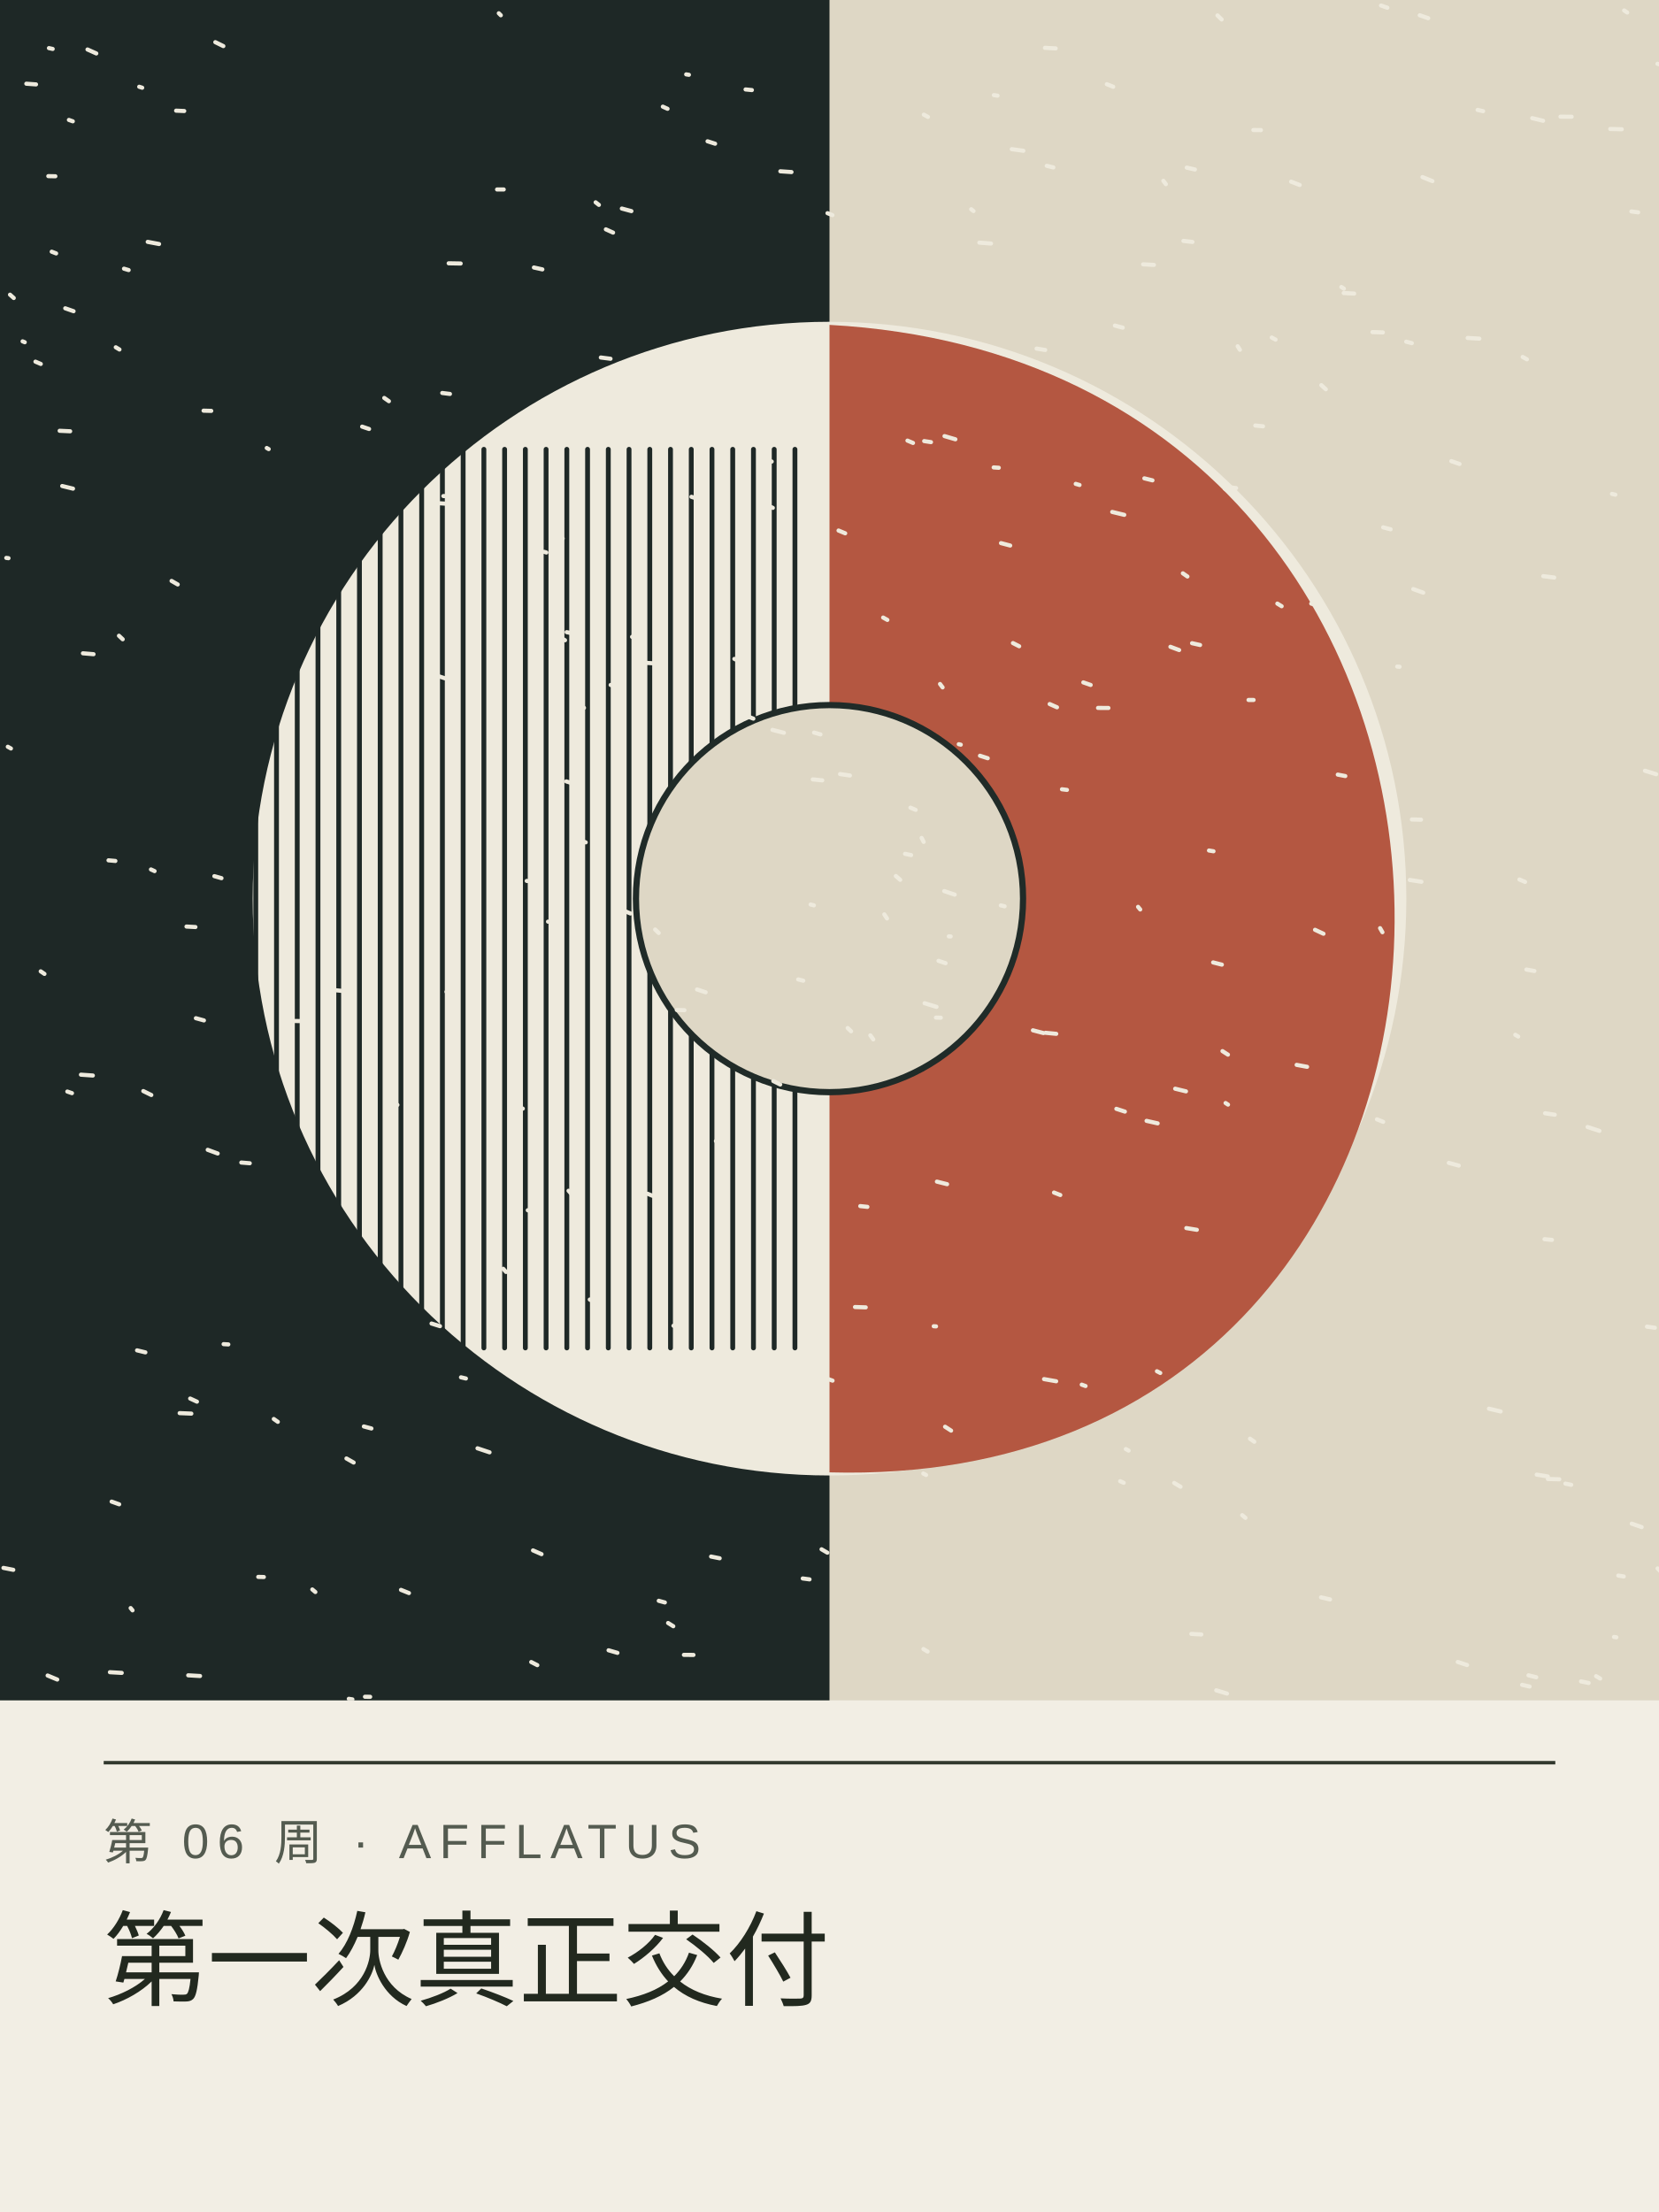
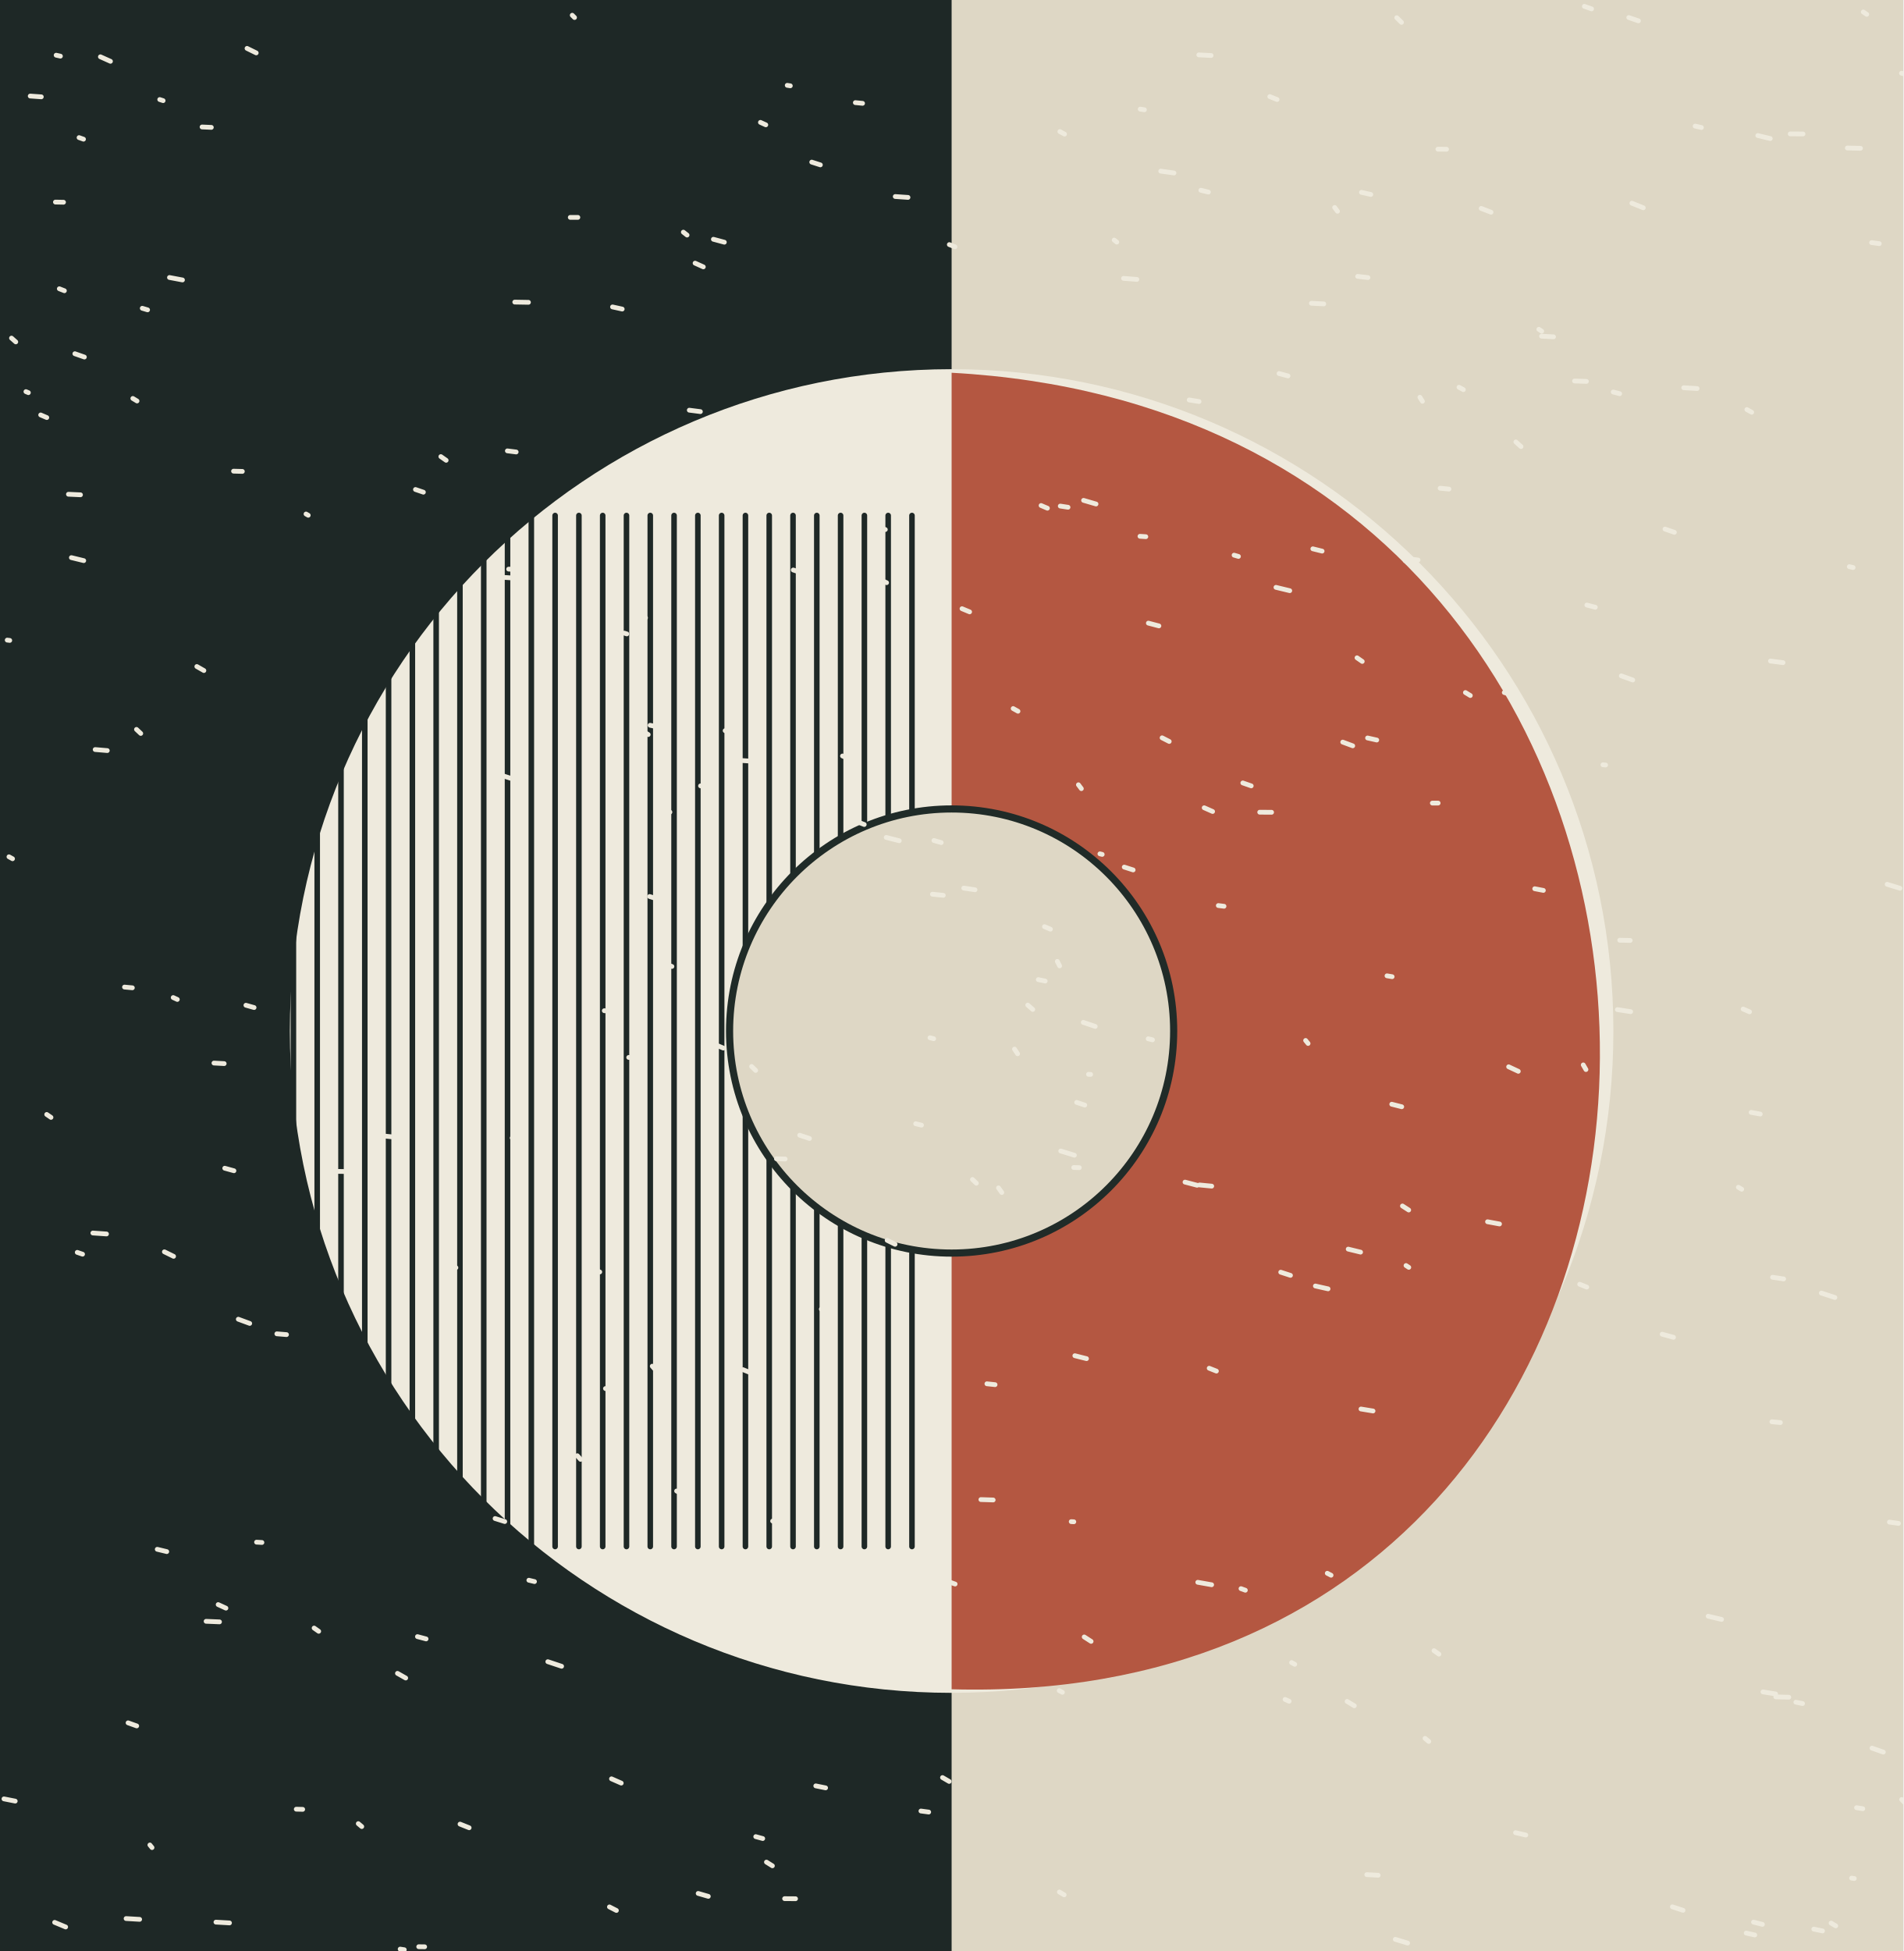
- <svg xmlns="http://www.w3.org/2000/svg" fill="none" width="480" height="640" viewBox="0 0 240 320">
+ <svg xmlns="http://www.w3.org/2000/svg" fill="none" width="480" height="492" viewBox="0 0 240 246">
  <defs>
    <clipPath id="art-06">
      <rect width="240" height="246" />
    </clipPath>
  </defs>
  <g clip-path="url(#art-06)">
    <g clip-path="url(#clip0_4_283)">
      <path d="M240 0H0V320H240V0Z" fill="#DED7C5" />
      <path d="M120 0H0V262H120V0Z" fill="#1E2826" />
      <path d="M120 213C165.84 213 203 175.84 203 130C203 84.16 165.84 47 120 47C74.16 47 37 84.16 37 130C37 175.84 74.16 213 120 213Z" fill="#EEEADD" stroke="#EEEADD" stroke-width="0.9" />
      <path d="M120 47C230 53 228 216 120 213V47Z" fill="#B45741" />
      <path d="M37 65V195" stroke="#1E2826" stroke-width="0.7" stroke-linecap="round" stroke-linejoin="round" />
      <path d="M40 65V195" stroke="#1E2826" stroke-width="0.7" stroke-linecap="round" stroke-linejoin="round" />
      <path d="M43 65V195" stroke="#1E2826" stroke-width="0.7" stroke-linecap="round" stroke-linejoin="round" />
      <path d="M46 65V195" stroke="#1E2826" stroke-width="0.7" stroke-linecap="round" stroke-linejoin="round" />
      <path d="M49 65V195" stroke="#1E2826" stroke-width="0.7" stroke-linecap="round" stroke-linejoin="round" />
      <path d="M52 65V195" stroke="#1E2826" stroke-width="0.7" stroke-linecap="round" stroke-linejoin="round" />
      <path d="M55 65V195" stroke="#1E2826" stroke-width="0.7" stroke-linecap="round" stroke-linejoin="round" />
      <path d="M58 65V195" stroke="#1E2826" stroke-width="0.7" stroke-linecap="round" stroke-linejoin="round" />
      <path d="M61 65V195" stroke="#1E2826" stroke-width="0.7" stroke-linecap="round" stroke-linejoin="round" />
      <path d="M64 65V195" stroke="#1E2826" stroke-width="0.7" stroke-linecap="round" stroke-linejoin="round" />
      <path d="M67 65V195" stroke="#1E2826" stroke-width="0.7" stroke-linecap="round" stroke-linejoin="round" />
      <path d="M70 65V195" stroke="#1E2826" stroke-width="0.7" stroke-linecap="round" stroke-linejoin="round" />
      <path d="M73 65V195" stroke="#1E2826" stroke-width="0.7" stroke-linecap="round" stroke-linejoin="round" />
      <path d="M76 65V195" stroke="#1E2826" stroke-width="0.7" stroke-linecap="round" stroke-linejoin="round" />
      <path d="M79 65V195" stroke="#1E2826" stroke-width="0.7" stroke-linecap="round" stroke-linejoin="round" />
      <path d="M82 65V195" stroke="#1E2826" stroke-width="0.7" stroke-linecap="round" stroke-linejoin="round" />
      <path d="M85 65V195" stroke="#1E2826" stroke-width="0.7" stroke-linecap="round" stroke-linejoin="round" />
      <path d="M88 65V195" stroke="#1E2826" stroke-width="0.7" stroke-linecap="round" stroke-linejoin="round" />
      <path d="M91 65V195" stroke="#1E2826" stroke-width="0.7" stroke-linecap="round" stroke-linejoin="round" />
      <path d="M94 65V195" stroke="#1E2826" stroke-width="0.7" stroke-linecap="round" stroke-linejoin="round" />
      <path d="M97 65V195" stroke="#1E2826" stroke-width="0.7" stroke-linecap="round" stroke-linejoin="round" />
      <path d="M100 65V195" stroke="#1E2826" stroke-width="0.7" stroke-linecap="round" stroke-linejoin="round" />
      <path d="M103 65V195" stroke="#1E2826" stroke-width="0.7" stroke-linecap="round" stroke-linejoin="round" />
      <path d="M106 65V195" stroke="#1E2826" stroke-width="0.7" stroke-linecap="round" stroke-linejoin="round" />
      <path d="M109 65V195" stroke="#1E2826" stroke-width="0.7" stroke-linecap="round" stroke-linejoin="round" />
      <path d="M112 65V195" stroke="#1E2826" stroke-width="0.7" stroke-linecap="round" stroke-linejoin="round" />
      <path d="M115 65V195" stroke="#1E2826" stroke-width="0.7" stroke-linecap="round" stroke-linejoin="round" />
      <path d="M120 158C135.464 158 148 145.464 148 130C148 114.536 135.464 102 120 102C104.536 102 92 114.536 92 130C92 145.464 104.536 158 120 158Z" fill="#DED7C5" stroke="#202B28" stroke-width="0.9" />
      <path d="M187.58 154.05L189.09 154.33M162.87 209.63L163.27 209.85M21.41 250.41L22.62 250.96M113.23 50.72L114.45 51.04M7.08 6.96L7.62 7.08M97.43 191.79L98.84 192.18M16.75 50.24L17.28 50.56M66.69 199.25L67.4 199.42M182.07 259.62L183 260.18M121.31 76.75L122.27 77.15M77.11 224.29L78.34 224.83M1.13 108.03L1.58 108.28M76.35 175.08L77.33 175.38M31.01 126.75L32.04 127.04M87.65 33.18L88.69 33.65M161.29 47.1L162.42 47.4M220.2 243.74L221.28 243.98M223.26 83.35L224.84 83.55M27.51 202.32L28.49 202.77M199.65 134.27L199.99 134.86M165.37 38.24L166.93 38.32M30.05 166.34L31.49 166.87M224.81 252.8L226.47 253.14M151.43 23.99L152.38 24.22M180.1 260.34L180.65 260.66M133.59 238.56L134.19 238.92M171.68 24.25L172.86 24.52M209.6 168.23L211.03 168.62M64.14 71.76L64.95 71.79M181.32 18.81L182.41 18.82M219.21 149.7L219.63 149.95M19.83 195.35L21.03 195.64M123.69 189.08L125.24 189.13M0.91 80.71L1.23 80.75M152.48 172.52L153.39 172.88M135.54 170.94L137.01 171.31M226.46 214.63L227.3 214.8M95.3 231.58L96.18 231.82M165.55 69.2L166.72 69.49M112.89 24.78L114.5 24.89M56.62 159.32L57.49 159.84M217.61 249.34L218.59 249.73M156.49 200.31L157.04 200.51M205.78 25.62L207.22 26.2M89.85 131.58L91.21 132.15M106.24 95.32L107.41 95.82M222.31 213.33L223.91 213.59M180.83 208.13L181.45 208.57M168.3 26.16L168.66 26.64M219.81 127.23L220.62 127.58M194.05 41.52L194.41 41.76M52.39 61.72L53.39 62.06M235.6 261.06L236.75 261.19M72.16 1.92L72.45 2.21M131.71 116.84L132.46 117.16M97.56 53.46L98.97 53.56M111.87 156.39L112.87 156.89M167.37 198.37L167.85 198.62M99.27 10.76L99.66 10.82M151.17 6.92L152.72 7M228.72 243.24L229.82 243.47M94.78 134.47L95.29 134.97M179.7 219.19L180.17 219.58M100.77 101.06L102.1 101.27M204.25 118.55L205.57 118.58M223.93 213.96L225.57 214M9.97 17.35L10.53 17.55M141.68 35.1L143.36 35.23M58.01 230L59.16 230.46M39.61 205.28L40.19 205.69M236.01 30.59L236.98 30.72M71.91 27.41H72.87M226.08 254.88L226.54 255.22M76.85 240.44L77.73 240.89M127.76 89.34L128.37 89.68M27.23 242.36L28.94 242.46M135.99 98.95L136.36 99.44M15.9 241.91L17.61 242.01M234.11 227.93L234.9 228.06M16.15 217.23L17.24 217.62M141.77 109.33L142.89 109.69M137.26 135.46L137.53 135.47M237.97 111.5L239.59 112M174.9 123.04L175.55 123.15M98.94 239.4L100.32 239.41M136.64 63.09L138.21 63.55M171.2 34.85L172.5 35M62.43 191.47L63.65 191.85M99.48 261.6L100.08 261.88M100.03 71.87L101.36 72.31M189.69 87.32L191.2 87.78M115.47 141.69L116.2 141.87M6.89 242.39L8.28 242.97M38.59 64.81L38.87 64.97M108.27 103.68L108.98 103.96M223.44 179.27L224.51 179.37M191.11 231.08L192.41 231.38M143.78 13.76L144.31 13.84M135.77 139L136.79 139.34M223.52 161.05L224.92 161.26M103.61 210.7L104.83 210.88M82.25 172.26L82.68 172.74M170.01 157.5L171.57 157.88M155.62 70L156.17 70.16M212.32 48.89L214.01 48.99M210.89 240.43L212.23 240.87M52.8 245.46L53.55 245.47M37.36 228.12L38.17 228.14M96.65 234.79L97.4 235.26M151.85 101.85L152.91 102.32M64.91 38.09L66.64 38.12M119.14 199.27L120.44 199.73M142.5 257.87L143.32 258.47M7.48 36.41L8.12 36.66M221.12 242.36L222.24 242.64M179.05 50.09L179.37 50.6M117.27 130.85L117.74 130.97M135.4 147.21L136.1 147.23M45.18 229.94L45.62 230.31M17.94 38.87L18.61 39.07M144.81 78.57L146.14 78.92M203.43 49.43L204.24 49.64M24.82 84.04L25.71 84.55M194.39 42.39L195.9 42.47M0.5 226.82L1.92 227.1M164.64 131.19L164.95 131.57M186.78 26.28L188.02 26.76M119.71 30.84L120.42 31.12M86.17 29.27L86.64 29.64M32.35 194.45L33.03 194.49M111.75 105.59L113.4 106.01M232.95 18.66L234.61 18.7M5.13 52.32L5.9 52.65M135.08 191.86L135.41 191.88M149.43 149.05L150.96 149.45M95.89 15.43L96.57 15.74M17.21 91.97L17.75 92.48M171.62 177.66L173.14 177.91M233.49 236.81L233.83 236.86M88.04 238.74L89.32 239.11M93.69 172.7L94.43 173M185.96 258.51L186.6 259.1M136.6 128.91L138.11 129.42M221.66 17.09L223.23 17.47M172.35 236.37L173.79 236.45M102.36 20.44L103.45 20.79M205.39 2.21L206.61 2.63M156.72 98.72L157.78 99.09M172.45 93.05L173.61 93.31M220.28 51.64L220.89 51.98M175.5 139.23L176.76 139.55M175.95 244.53L177.5 245M9.74 157.91L10.41 158.14M29.45 59.41L30.56 59.44M146.54 93.03L147.44 93.49M239.8 226.9L240.23 227.33M91.44 92.13L92.36 92.47M144.79 130.98L145.33 131.11M117.11 210.1L117.78 210.43M1.45 42.63L1.99 43.11M131.28 63.74L132.08 64.08M161.5 160.41L162.73 160.81M239.78 9.23L240.09 9.31M21.84 125.78L22.36 126.02M124.45 174.48L125.48 174.59M109.99 61.46L111.7 61.87M116.13 228.35L117.11 228.48M104.6 250.53L106.24 250.71M122.63 148.72L123.12 149.19M230.9 242.48L231.49 242.83M11.71 155.47L13.43 155.59M31.15 6.1L32.31 6.67M9 70.31L10.56 70.69M30.12 247.26L30.49 247.27M151.04 199.51L152.79 199.82M55.59 57.57L56.26 58.04M233.2 71.45L233.68 71.56M213.76 15.9L214.55 16.08M12.66 7.16L13.93 7.73M199.79 0.8L200.7 1.12M146.37 21.58L148.04 21.81M63.18 97.74L64.38 98.13M24.05 247.82L24.93 248.39M28.34 147.3L29.5 147.62M176.13 2.23L176.73 2.82M89.96 30.17L91.34 30.54M136.72 206.4L137.59 206.96M103.57 165.07L105.11 165.12M161.59 257.94L162.71 258.49M130.93 123.52L131.8 123.7M81.13 92.25L81.74 92.62M80.54 77.5L81.4 77.9M88.34 99.09L89.62 99.39M83.12 101.98L84.48 102.4M101.75 204.02L102.58 204.2M162.05 214.28L162.56 214.51M103.44 210.79L105.17 211.3M158.85 102.41L160.35 102.42M12 94.51L13.53 94.64M153.63 114.18L154.35 114.27M50.46 245.76L50.98 245.84M180.62 101.26H181.35M169.32 93.57L170.58 94.04M198.55 48.04L200.05 48.09M204.45 85.22L205.89 85.74M76.2 127.44L77.86 127.57M50.12 210.99L51.16 211.58M72.8 183.55L73.21 184.01M86.92 51.72L88.32 51.9M133.57 213.17L133.97 213.38M184.79 87.32L185.41 87.7M160.12 12.18L161.04 12.55M160.9 74.06L162.64 74.48M55.97 82.87L56.87 83.22M12.7 254.82L13.58 255.27M26.98 134.04L28.27 134.11M165.87 162.15L167.47 162.51M176.85 152.06L177.64 152.57M57.24 254.26L58.92 254.72M117.58 112.75L118.95 112.89M92.81 95.85L94.55 95.96M34.91 168.18L36.13 168.28M20.73 157.84L21.89 158.41M88.85 260.31L89.32 260.7M199.2 161.93L200.09 162.29M69.08 209.52L70.82 210.1M239.51 258.08L240.6 258.45M25.48 16.01L26.65 16.06M63.98 56.85L65.09 56.99M193.53 112.06L194.62 112.27M18.9 232.63L19.17 232.96M214.86 255.24L216.08 255.61M42.58 147.7L43.69 147.72M52.64 206.36L53.73 206.65M48.21 143.22L49.52 143.35M202.13 96.43L202.47 96.46M81.92 113.04L83.53 113.54M236.06 220.42L237.49 220.92M15.7 124.46L16.69 124.55M5.18 257.9L6.25 257.97M215.4 203.79L217.09 204.19M133.65 16.59L134.24 16.91M63.66 72.81L65.29 72.92M129.6 126.73L130.23 127.28M97.91 146.11L99.01 146.14M110.51 66.39L111.64 66.77M83.33 121.34L84.73 121.86M143.75 67.62L144.49 67.67M220.82 140.26L221.97 140.47M81.98 91.45L83.49 91.77M209.96 66.71L211.14 67.12M133.7 63.81L134.68 63.96M6.99 25.48L8.01 25.5M8.63 62.32L10.15 62.39M117.77 105.98L118.69 106.24M238.26 191.92L239.4 192.08M225.75 16.88L227.36 16.89M151.26 149.41L152.8 149.56M234.96 1.51L235.4 1.81M183.98 48.83L184.53 49.13M127.93 132.28L128.32 132.87M125.91 149.78L126.33 150.36M78.72 79.83L79.04 79.93M20.14 12.55L20.57 12.69M100.84 143.14L102.08 143.55M118.85 224.13L119.69 224.62M190.24 134.51L191.46 135.08M133.76 145.13L135.48 145.66M3.27 49.38L3.58 49.51M181.6 61.56L182.71 61.67M229.67 163.04L231.38 163.6M64.59 143.48L66.05 143.71M140.5 30.27L140.83 30.53M5.89 140.52L6.43 140.89M191.15 55.72L191.8 56.31M200.1 76.29L201.17 76.57M79.28 133.33L80.26 133.4M138.7 107.66L138.99 107.73M177.81 70.49L178.82 70.61M110.52 72.89L111.8 73.47M102.87 225.18L104.11 225.43M77.24 38.7L78.46 38.97M176.77 259.87L178.49 259.92M3.81 12.11L5.21 12.21M25.99 204.43L27.68 204.5M203.95 127.3L205.63 127.56M74.13 159.78L75.63 160.38M20.64 259.19L22.32 259.22M169.87 214.53L170.78 215.08M121.53 111.98L122.95 112.19M149.96 50.43L151.2 50.63M9.44 44.6L10.64 45.02M177.19 70.69L177.99 71.15M107.86 12.94L108.77 13.03M133.33 121.22L133.62 121.79M21.37 34.99L23.01 35.3M227.14 258.7L228.53 258.84M171.12 82.94L171.78 83.4M177.3 159.57L177.65 159.8M85.32 188L86.01 188.37" stroke="#EEEADD" stroke-width="0.6" stroke-linecap="round" stroke-linejoin="round" />
      <path d="M240 262H0V320H240V262Z" fill="#EEEADD" />
      <path d="M15 274H225" stroke="#202B28" stroke-width="0.5" stroke-linecap="round" stroke-linejoin="round" />
      <path d="M15.432 299.08C15.293 299.08 15.181 299.059 15.096 299.016C15.011 298.984 14.968 298.936 14.968 298.872C14.968 298.797 15.011 298.733 15.096 298.68C15.192 298.616 15.325 298.557 15.496 298.504C15.773 298.419 16.029 298.291 16.264 298.12C16.499 297.949 16.701 297.667 16.872 297.272C17.171 296.589 17.443 295.949 17.688 295.352C17.944 294.755 18.184 294.168 18.408 293.592C18.632 293.016 18.861 292.419 19.096 291.8C19.341 291.171 19.597 290.488 19.864 289.752C19.917 289.603 19.965 289.453 20.008 289.304C20.051 289.155 20.077 288.995 20.088 288.824C20.184 288.792 20.28 288.76 20.376 288.728C20.472 288.696 20.568 288.648 20.664 288.584C20.76 288.52 20.824 288.424 20.856 288.296C20.899 288.168 20.936 288.083 20.968 288.04C20.979 288.029 20.989 288.024 21 288.024C21.021 288.024 21.037 288.035 21.048 288.056C21.069 288.099 21.085 288.152 21.096 288.216C21.117 288.28 21.139 288.344 21.16 288.408C21.416 289.219 21.683 290.045 21.96 290.888C22.237 291.731 22.504 292.547 22.76 293.336C23.027 294.115 23.267 294.819 23.48 295.448C23.704 296.067 23.88 296.568 24.008 296.952C24.157 297.379 24.317 297.699 24.488 297.912C24.659 298.125 24.835 298.275 25.016 298.36C25.208 298.445 25.411 298.509 25.624 298.552C25.805 298.584 25.939 298.637 26.024 298.712C26.109 298.776 26.152 298.845 26.152 298.92C26.152 298.984 26.109 299.027 26.024 299.048C25.939 299.069 25.827 299.08 25.688 299.08C25.539 299.08 25.336 299.069 25.08 299.048C24.824 299.037 24.552 299.021 24.264 299C23.976 298.989 23.709 298.984 23.464 298.984C23.261 298.984 23.053 298.984 22.84 298.984C22.627 298.984 22.429 298.989 22.248 299C22.067 299 21.912 299 21.784 299C21.645 299 21.533 298.984 21.448 298.952C21.363 298.92 21.32 298.872 21.32 298.808C21.32 298.733 21.373 298.669 21.48 298.616C21.587 298.563 21.709 298.525 21.848 298.504C22.2 298.451 22.451 298.36 22.6 298.232C22.749 298.104 22.824 297.955 22.824 297.784C22.824 297.624 22.787 297.395 22.712 297.096C22.648 296.787 22.568 296.461 22.472 296.12C22.376 295.768 22.285 295.459 22.2 295.192C22.179 295.107 22.136 295.059 22.072 295.048C22.019 295.027 21.917 295.016 21.768 295.016H18.744C18.701 295.016 18.653 295.037 18.6 295.08C18.557 295.112 18.515 295.187 18.472 295.304C18.44 295.411 18.387 295.581 18.312 295.816C18.237 296.04 18.163 296.28 18.088 296.536C18.013 296.792 17.949 297.021 17.896 297.224C17.843 297.427 17.816 297.555 17.816 297.608C17.816 297.843 17.907 298.04 18.088 298.2C18.269 298.349 18.488 298.456 18.744 298.52C19.096 298.616 19.272 298.723 19.272 298.84C19.272 298.904 19.229 298.952 19.144 298.984C19.059 299.005 18.947 299.016 18.808 299.016C18.669 299.016 18.467 299.011 18.2 299C17.933 298.989 17.651 298.984 17.352 298.984C17 298.984 16.659 299 16.328 299.032C15.997 299.064 15.699 299.08 15.432 299.08ZM19.176 294.488H21.656C21.805 294.488 21.88 294.461 21.88 294.408C21.88 294.387 21.875 294.365 21.864 294.344C21.864 294.312 21.859 294.28 21.848 294.248L20.6 290.344C20.536 290.152 20.488 290.056 20.456 290.056C20.435 290.056 20.392 290.147 20.328 290.328L18.872 294.248C18.851 294.312 18.84 294.355 18.84 294.376C18.84 294.429 18.867 294.461 18.92 294.472C18.984 294.483 19.069 294.488 19.176 294.488ZM34.993 299.304C34.972 299.304 34.935 299.283 34.881 299.24C34.839 299.197 34.817 299.165 34.817 299.144C34.817 299.037 34.828 298.888 34.849 298.696C34.881 298.493 34.897 298.323 34.897 298.184V298.088C34.737 298.333 34.481 298.584 34.129 298.84C33.777 299.096 33.335 299.224 32.801 299.224C32.193 299.224 31.665 299.064 31.217 298.744C30.78 298.424 30.439 298.013 30.193 297.512C29.959 297.011 29.841 296.493 29.841 295.96C29.841 295.341 29.985 294.76 30.273 294.216C30.561 293.672 30.972 293.229 31.505 292.888C32.049 292.547 32.695 292.376 33.441 292.376C33.655 292.376 33.868 292.397 34.081 292.44C34.305 292.472 34.476 292.509 34.593 292.552C34.689 292.584 34.759 292.6 34.801 292.6C34.876 292.6 34.913 292.472 34.913 292.216V289.944C34.913 289.507 34.844 289.213 34.705 289.064C34.567 288.915 34.369 288.819 34.113 288.776C34.017 288.755 33.969 288.685 33.969 288.568C33.969 288.472 34.012 288.408 34.097 288.376C34.567 288.259 34.935 288.147 35.201 288.04C35.468 287.933 35.676 287.848 35.825 287.784C35.868 287.763 35.905 287.752 35.937 287.752C35.98 287.741 36.012 287.736 36.033 287.736C36.097 287.736 36.135 287.768 36.145 287.832C36.145 287.896 36.135 288.008 36.113 288.168C36.103 288.317 36.087 288.541 36.065 288.84C36.044 289.139 36.033 289.528 36.033 290.008V297.24C36.033 297.603 36.06 297.869 36.113 298.04C36.167 298.2 36.252 298.28 36.369 298.28C36.423 298.28 36.513 298.275 36.641 298.264C36.78 298.253 36.919 298.243 37.057 298.232C37.249 298.221 37.345 298.269 37.345 298.376C37.345 298.451 37.319 298.52 37.265 298.584C37.223 298.637 37.175 298.664 37.121 298.664C36.823 298.707 36.529 298.771 36.241 298.856C35.953 298.931 35.623 299.048 35.249 299.208C35.164 299.251 35.105 299.277 35.073 299.288C35.052 299.299 35.025 299.304 34.993 299.304ZM33.377 298.392C33.655 298.392 33.927 298.323 34.193 298.184C34.46 298.035 34.695 297.843 34.897 297.608L34.913 294.728C34.913 294.44 34.828 294.157 34.657 293.88C34.497 293.603 34.268 293.379 33.969 293.208C33.681 293.027 33.34 292.936 32.945 292.936C32.7 292.936 32.423 293.011 32.113 293.16C31.804 293.309 31.537 293.576 31.313 293.96C31.089 294.333 30.977 294.877 30.977 295.592C30.977 296.2 31.068 296.691 31.249 297.064C31.431 297.427 31.649 297.704 31.905 297.896C32.172 298.088 32.439 298.221 32.705 298.296C32.983 298.36 33.207 298.392 33.377 298.392ZM38.079 299.048C37.983 299.048 37.903 299.032 37.839 299C37.786 298.979 37.759 298.936 37.759 298.872C37.759 298.787 37.796 298.728 37.871 298.696C37.956 298.664 38.042 298.637 38.127 298.616C38.351 298.563 38.522 298.499 38.639 298.424C38.756 298.339 38.815 298.2 38.815 298.008V294.536C38.815 294.248 38.762 293.992 38.655 293.768C38.559 293.544 38.372 293.411 38.095 293.368C38.042 293.357 37.999 293.336 37.967 293.304C37.946 293.272 37.935 293.224 37.935 293.16C37.935 293.043 37.983 292.979 38.079 292.968C38.506 292.872 38.858 292.744 39.135 292.584C39.412 292.413 39.62 292.275 39.759 292.168C39.855 292.093 39.93 292.056 39.983 292.056C40.047 292.056 40.079 292.083 40.079 292.136C40.079 292.221 40.063 292.392 40.031 292.648C40.01 292.893 39.988 293.171 39.967 293.48C39.946 293.779 39.935 294.051 39.935 294.296V298.008C39.935 298.189 39.994 298.323 40.111 298.408C40.239 298.493 40.41 298.563 40.623 298.616C40.708 298.637 40.788 298.664 40.863 298.696C40.948 298.728 40.991 298.787 40.991 298.872C40.991 298.989 40.884 299.048 40.671 299.048C40.468 299.048 40.303 299.037 40.175 299.016C40.058 299.005 39.94 298.995 39.823 298.984C39.716 298.973 39.567 298.968 39.375 298.968C39.194 298.968 39.044 298.973 38.927 298.984C38.81 298.995 38.692 299.005 38.575 299.016C38.458 299.037 38.292 299.048 38.079 299.048ZM39.359 290.744C39.135 290.744 38.943 290.669 38.783 290.52C38.634 290.36 38.559 290.168 38.559 289.944C38.559 289.709 38.634 289.517 38.783 289.368C38.943 289.208 39.135 289.128 39.359 289.128C39.594 289.128 39.786 289.208 39.935 289.368C40.095 289.517 40.175 289.709 40.175 289.944C40.175 290.168 40.095 290.36 39.935 290.52C39.786 290.669 39.594 290.744 39.359 290.744ZM42.001 299.048C41.894 299.048 41.814 299.032 41.761 299C41.708 298.979 41.681 298.936 41.681 298.872C41.681 298.787 41.713 298.733 41.777 298.712C41.852 298.68 41.942 298.648 42.049 298.616C42.209 298.563 42.364 298.488 42.513 298.392C42.662 298.285 42.737 298.125 42.737 297.912V293.4C42.63 293.4 42.508 293.4 42.369 293.4C42.23 293.389 42.075 293.379 41.905 293.368C41.873 293.357 41.825 293.32 41.761 293.256C41.708 293.192 41.681 293.133 41.681 293.08C41.681 293.059 41.697 293.043 41.729 293.032C41.761 293.011 41.782 292.995 41.793 292.984C42.038 292.92 42.214 292.856 42.321 292.792C42.438 292.717 42.577 292.643 42.737 292.568C42.737 291.811 42.849 291.165 43.073 290.632C43.307 290.099 43.606 289.667 43.969 289.336C44.331 289.005 44.715 288.765 45.121 288.616C45.526 288.456 45.905 288.376 46.257 288.376C46.854 288.376 47.324 288.488 47.665 288.712C48.006 288.936 48.177 289.144 48.177 289.336C48.177 289.507 48.113 289.651 47.985 289.768C47.867 289.885 47.734 289.944 47.585 289.944C47.489 289.944 47.398 289.907 47.313 289.832C47.238 289.757 47.148 289.672 47.041 289.576C46.902 289.437 46.726 289.315 46.513 289.208C46.3 289.091 46.017 289.032 45.665 289.032C45.132 289.032 44.694 289.272 44.353 289.752C44.022 290.221 43.857 290.995 43.857 292.072V292.248C43.857 292.387 43.894 292.483 43.969 292.536C44.054 292.579 44.15 292.6 44.257 292.6H47.329C47.371 292.6 47.393 292.659 47.393 292.776C47.393 292.851 47.382 292.936 47.361 293.032C47.34 293.117 47.313 293.197 47.281 293.272C47.26 293.336 47.227 293.368 47.185 293.368H44.497C44.209 293.368 44.028 293.395 43.953 293.448C43.889 293.491 43.857 293.555 43.857 293.64V297.912C43.857 298.115 43.926 298.275 44.065 298.392C44.214 298.499 44.374 298.573 44.545 298.616C44.662 298.637 44.753 298.664 44.817 298.696C44.881 298.728 44.913 298.787 44.913 298.872C44.913 298.936 44.886 298.979 44.833 299C44.779 299.032 44.7 299.048 44.593 299.048C44.38 299.048 44.214 299.037 44.097 299.016C43.98 299.005 43.867 298.995 43.761 298.984C43.665 298.973 43.521 298.968 43.329 298.968C43.148 298.968 42.998 298.973 42.881 298.984C42.764 298.995 42.641 299.005 42.513 299.016C42.385 299.037 42.214 299.048 42.001 299.048ZM46.113 299.048C46.006 299.048 45.926 299.032 45.873 299C45.819 298.979 45.793 298.936 45.793 298.872C45.793 298.787 45.825 298.728 45.889 298.696C45.964 298.664 46.054 298.637 46.161 298.616C46.406 298.563 46.582 298.488 46.689 298.392C46.795 298.285 46.849 298.125 46.849 297.912V293.4C46.742 293.4 46.62 293.4 46.481 293.4C46.342 293.389 46.188 293.379 46.017 293.368C45.985 293.357 45.937 293.32 45.873 293.256C45.819 293.192 45.793 293.133 45.793 293.08C45.793 293.059 45.809 293.043 45.841 293.032C45.873 293.011 45.894 292.995 45.905 292.984C46.097 292.888 46.262 292.803 46.401 292.728C46.539 292.653 46.689 292.579 46.849 292.504C46.849 291.576 46.961 290.803 47.185 290.184C47.419 289.565 47.718 289.075 48.081 288.712C48.444 288.349 48.828 288.093 49.233 287.944C49.638 287.784 50.017 287.704 50.369 287.704C50.966 287.704 51.409 287.795 51.697 287.976C51.985 288.157 52.129 288.387 52.129 288.664C52.129 288.877 52.075 289.037 51.969 289.144C51.862 289.251 51.734 289.304 51.585 289.304C51.489 289.304 51.398 289.267 51.313 289.192C51.238 289.117 51.148 289.032 51.041 288.936C50.902 288.797 50.731 288.669 50.529 288.552C50.326 288.424 50.049 288.36 49.697 288.36C49.196 288.36 48.779 288.579 48.449 289.016C48.129 289.453 47.969 290.125 47.969 291.032V292.44C47.969 292.504 47.985 292.547 48.017 292.568C48.059 292.589 48.102 292.6 48.145 292.6H50.145C50.198 292.6 50.246 292.616 50.289 292.648C50.331 292.68 50.353 292.723 50.353 292.776C50.353 292.851 50.342 292.931 50.321 293.016C50.31 293.101 50.289 293.176 50.257 293.24C50.225 293.325 50.177 293.368 50.113 293.368H48.273C48.145 293.368 48.059 293.389 48.017 293.432C47.985 293.464 47.969 293.512 47.969 293.576V297.912C47.969 298.125 48.038 298.285 48.177 298.392C48.316 298.488 48.598 298.563 49.025 298.616C49.27 298.648 49.393 298.733 49.393 298.872C49.393 298.936 49.366 298.979 49.313 299C49.26 299.032 49.179 299.048 49.073 299.048C48.753 299.048 48.47 299.032 48.225 299C47.98 298.979 47.718 298.968 47.441 298.968C47.26 298.968 47.11 298.973 46.993 298.984C46.876 298.995 46.753 299.005 46.625 299.016C46.497 299.037 46.326 299.048 46.113 299.048ZM53.502 299.24C52.915 299.24 52.403 299.096 51.966 298.808C51.528 298.52 51.187 298.115 50.942 297.592C50.696 297.059 50.574 296.445 50.574 295.752C50.574 295.133 50.712 294.573 50.99 294.072C51.278 293.56 51.656 293.149 52.126 292.84C52.595 292.531 53.107 292.376 53.662 292.376C54.088 292.376 54.467 292.461 54.798 292.632C55.128 292.803 55.384 293.043 55.566 293.352C55.758 293.651 55.854 293.997 55.854 294.392C55.854 294.723 55.694 294.888 55.374 294.888H51.998C51.848 294.888 51.742 294.931 51.678 295.016C51.624 295.091 51.598 295.245 51.598 295.48C51.598 295.992 51.71 296.461 51.934 296.888C52.158 297.304 52.456 297.64 52.83 297.896C53.203 298.141 53.614 298.264 54.062 298.264C54.382 298.264 54.67 298.205 54.926 298.088C55.192 297.96 55.427 297.779 55.63 297.544C55.672 297.491 55.704 297.459 55.726 297.448C55.747 297.427 55.774 297.416 55.806 297.416C55.891 297.416 55.934 297.469 55.934 297.576C55.934 297.779 55.838 298.003 55.646 298.248C55.486 298.451 55.294 298.627 55.07 298.776C54.846 298.925 54.6 299.037 54.334 299.112C54.067 299.197 53.79 299.24 53.502 299.24ZM52.03 294.392H53.486C53.742 294.392 53.96 294.387 54.142 294.376C54.323 294.365 54.499 294.344 54.67 294.312C54.723 294.301 54.755 294.269 54.766 294.216C54.787 294.152 54.798 294.067 54.798 293.96C54.798 293.651 54.659 293.389 54.382 293.176C54.115 292.952 53.795 292.84 53.422 292.84C53.176 292.84 52.931 292.915 52.686 293.064C52.44 293.203 52.238 293.379 52.078 293.592C51.918 293.805 51.838 294.019 51.838 294.232C51.838 294.339 51.902 294.392 52.03 294.392ZM57.112 299.048C57.005 299.048 56.925 299.032 56.872 299C56.819 298.979 56.792 298.936 56.792 298.872C56.792 298.787 56.824 298.733 56.888 298.712C56.952 298.68 57.043 298.648 57.16 298.616C57.363 298.563 57.512 298.488 57.608 298.392C57.715 298.285 57.768 298.157 57.768 298.008V294.568C57.768 294.28 57.725 294.029 57.64 293.816C57.555 293.603 57.379 293.469 57.112 293.416C57.069 293.405 57.032 293.379 57 293.336C56.968 293.293 56.952 293.251 56.952 293.208C56.952 293.101 57 293.037 57.096 293.016C57.373 292.931 57.661 292.808 57.96 292.648C58.27 292.477 58.51 292.339 58.68 292.232C58.744 292.189 58.792 292.163 58.824 292.152C58.867 292.131 58.899 292.12 58.92 292.12C58.974 292.12 59 292.157 59 292.232C59 292.264 58.995 292.344 58.984 292.472C58.984 292.6 58.979 292.749 58.968 292.92C58.968 293.091 58.963 293.261 58.952 293.432C58.952 293.453 58.963 293.464 58.984 293.464C59.155 293.251 59.342 293.064 59.544 292.904C59.758 292.744 59.971 292.616 60.184 292.52C60.408 292.424 60.621 292.376 60.824 292.376C61.048 292.376 61.23 292.424 61.368 292.52C61.517 292.616 61.592 292.739 61.592 292.888C61.592 292.995 61.56 293.112 61.496 293.24C61.443 293.368 61.368 293.48 61.272 293.576C61.176 293.672 61.075 293.72 60.968 293.72C60.904 293.72 60.835 293.709 60.76 293.688C60.685 293.656 60.605 293.619 60.52 293.576C60.435 293.544 60.349 293.512 60.264 293.48C60.179 293.448 60.093 293.432 60.008 293.432C59.752 293.432 59.502 293.523 59.256 293.704C59.022 293.885 58.904 294.243 58.904 294.776V298.008C58.904 298.147 58.979 298.264 59.128 298.36C59.278 298.445 59.486 298.531 59.752 298.616C59.87 298.648 59.96 298.68 60.024 298.712C60.088 298.744 60.12 298.797 60.12 298.872C60.12 298.989 60.014 299.048 59.8 299.048C59.48 299.048 59.235 299.032 59.064 299C58.904 298.979 58.685 298.968 58.408 298.968C58.227 298.968 58.078 298.973 57.96 298.984C57.853 298.995 57.736 299.005 57.608 299.016C57.491 299.037 57.325 299.048 57.112 299.048ZM65.08 299.24C64.493 299.24 63.981 299.096 63.544 298.808C63.106 298.52 62.765 298.115 62.52 297.592C62.275 297.059 62.152 296.445 62.152 295.752C62.152 295.133 62.291 294.573 62.568 294.072C62.856 293.56 63.234 293.149 63.704 292.84C64.173 292.531 64.685 292.376 65.24 292.376C65.666 292.376 66.045 292.461 66.376 292.632C66.707 292.803 66.963 293.043 67.144 293.352C67.336 293.651 67.432 293.997 67.432 294.392C67.432 294.723 67.272 294.888 66.952 294.888H63.576C63.426 294.888 63.32 294.931 63.256 295.016C63.203 295.091 63.176 295.245 63.176 295.48C63.176 295.992 63.288 296.461 63.512 296.888C63.736 297.304 64.034 297.64 64.408 297.896C64.781 298.141 65.192 298.264 65.64 298.264C65.96 298.264 66.248 298.205 66.504 298.088C66.77 297.96 67.005 297.779 67.208 297.544C67.251 297.491 67.282 297.459 67.304 297.448C67.325 297.427 67.352 297.416 67.384 297.416C67.469 297.416 67.512 297.469 67.512 297.576C67.512 297.779 67.416 298.003 67.224 298.248C67.064 298.451 66.872 298.627 66.648 298.776C66.424 298.925 66.178 299.037 65.912 299.112C65.645 299.197 65.368 299.24 65.08 299.24ZM63.608 294.392H65.064C65.32 294.392 65.538 294.387 65.72 294.376C65.901 294.365 66.077 294.344 66.248 294.312C66.301 294.301 66.333 294.269 66.344 294.216C66.365 294.152 66.376 294.067 66.376 293.96C66.376 293.651 66.237 293.389 65.96 293.176C65.693 292.952 65.373 292.84 65 292.84C64.754 292.84 64.509 292.915 64.264 293.064C64.019 293.203 63.816 293.379 63.656 293.592C63.496 293.805 63.416 294.019 63.416 294.232C63.416 294.339 63.48 294.392 63.608 294.392ZM68.61 299.048C68.514 299.048 68.434 299.032 68.37 299C68.317 298.979 68.29 298.936 68.29 298.872C68.29 298.787 68.322 298.733 68.386 298.712C68.45 298.68 68.541 298.648 68.658 298.616C68.818 298.573 68.973 298.515 69.122 298.44C69.272 298.365 69.346 298.221 69.346 298.008V294.568C69.346 294.28 69.314 294.035 69.25 293.832C69.197 293.629 69.032 293.491 68.754 293.416C68.712 293.395 68.674 293.373 68.642 293.352C68.61 293.32 68.594 293.272 68.594 293.208C68.594 293.091 68.642 293.027 68.738 293.016C69.112 292.92 69.416 292.803 69.65 292.664C69.885 292.525 70.114 292.371 70.338 292.2C70.37 292.179 70.397 292.163 70.418 292.152C70.45 292.131 70.482 292.12 70.514 292.12C70.536 292.12 70.552 292.131 70.562 292.152C70.584 292.173 70.594 292.2 70.594 292.232C70.594 292.307 70.578 292.461 70.546 292.696C70.525 292.92 70.514 293.107 70.514 293.256C70.514 293.299 70.514 293.341 70.514 293.384C70.525 293.416 70.536 293.437 70.546 293.448C70.92 293.096 71.314 292.829 71.73 292.648C72.157 292.467 72.621 292.376 73.122 292.376C73.645 292.376 74.077 292.589 74.418 293.016C74.76 293.443 74.93 293.971 74.93 294.6V298.008C74.93 298.221 75.005 298.365 75.154 298.44C75.304 298.504 75.458 298.563 75.618 298.616C75.704 298.648 75.784 298.685 75.858 298.728C75.944 298.76 75.986 298.819 75.986 298.904C75.986 298.968 75.949 299.005 75.874 299.016C75.8 299.037 75.73 299.048 75.666 299.048C75.453 299.048 75.288 299.037 75.17 299.016C75.053 299.005 74.941 298.995 74.834 298.984C74.728 298.973 74.578 298.968 74.386 298.968C74.205 298.968 74.056 298.973 73.938 298.984C73.821 298.995 73.698 299.005 73.57 299.016C73.453 299.037 73.288 299.048 73.074 299.048C73.021 299.048 72.952 299.037 72.866 299.016C72.792 299.005 72.754 298.968 72.754 298.904C72.754 298.819 72.792 298.76 72.866 298.728C72.952 298.685 73.037 298.648 73.122 298.616C73.282 298.563 73.437 298.504 73.586 298.44C73.736 298.365 73.81 298.221 73.81 298.008V294.648C73.81 294.179 73.677 293.816 73.41 293.56C73.154 293.293 72.808 293.155 72.37 293.144C71.986 293.144 71.65 293.208 71.362 293.336C71.074 293.453 70.818 293.603 70.594 293.784C70.552 293.827 70.52 293.885 70.498 293.96C70.477 294.024 70.466 294.088 70.466 294.152V298.008C70.466 298.221 70.541 298.365 70.69 298.44C70.84 298.515 70.994 298.573 71.154 298.616C71.4 298.68 71.522 298.765 71.522 298.872C71.522 298.936 71.496 298.979 71.442 299C71.389 299.032 71.309 299.048 71.202 299.048C70.989 299.048 70.818 299.037 70.69 299.016C70.573 299.005 70.461 298.995 70.354 298.984C70.248 298.973 70.098 298.968 69.906 298.968C69.725 298.968 69.576 298.973 69.458 298.984C69.352 298.995 69.234 299.005 69.106 299.016C68.989 299.037 68.824 299.048 68.61 299.048ZM79.383 299.224C78.861 299.224 78.45 299.064 78.151 298.744C77.863 298.424 77.719 297.949 77.719 297.32V293.608C77.719 293.523 77.687 293.464 77.623 293.432C77.559 293.389 77.421 293.368 77.207 293.368H77.111C77.058 293.368 77.01 293.336 76.967 293.272C76.935 293.197 76.919 293.123 76.919 293.048C76.919 293.027 76.935 292.995 76.967 292.952C76.999 292.909 77.021 292.883 77.031 292.872C77.245 292.723 77.437 292.573 77.607 292.424C77.789 292.275 77.949 292.131 78.087 291.992C78.237 291.843 78.359 291.709 78.455 291.592C78.509 291.539 78.551 291.496 78.583 291.464C78.626 291.421 78.674 291.4 78.727 291.4C78.781 291.4 78.829 291.411 78.871 291.432C78.925 291.453 78.946 291.501 78.935 291.576L78.855 292.296C78.845 292.413 78.871 292.493 78.935 292.536C78.999 292.579 79.101 292.6 79.239 292.6H81.063C81.106 292.6 81.143 292.637 81.175 292.712C81.207 292.776 81.223 292.856 81.223 292.952C81.223 293.048 81.207 293.144 81.175 293.24C81.143 293.325 81.106 293.368 81.063 293.368H79.479C79.213 293.368 79.037 293.389 78.951 293.432C78.877 293.475 78.839 293.603 78.839 293.816V296.968C78.839 297.395 78.93 297.731 79.111 297.976C79.293 298.221 79.554 298.344 79.895 298.344C80.205 298.344 80.445 298.323 80.615 298.28C80.786 298.227 80.941 298.152 81.079 298.056C81.101 298.035 81.122 298.024 81.143 298.024C81.186 298.024 81.213 298.051 81.223 298.104C81.245 298.147 81.255 298.195 81.255 298.248C81.255 298.301 81.165 298.408 80.983 298.568C80.813 298.728 80.583 298.877 80.295 299.016C80.018 299.155 79.714 299.224 79.383 299.224ZM88.018 299.336C87.975 299.336 87.922 299.251 87.858 299.08C87.794 298.92 87.751 298.803 87.73 298.728C87.655 298.547 87.586 298.36 87.522 298.168C87.458 297.965 87.394 297.779 87.33 297.608C87.095 296.947 86.839 296.301 86.562 295.672C86.295 295.032 86.034 294.387 85.778 293.736C85.703 293.544 85.586 293.373 85.426 293.224C85.276 293.064 85.122 292.963 84.962 292.92C84.876 292.888 84.807 292.856 84.754 292.824C84.7 292.792 84.674 292.739 84.674 292.664C84.674 292.6 84.711 292.563 84.786 292.552C84.871 292.531 84.94 292.52 84.994 292.52C85.207 292.52 85.362 292.525 85.458 292.536C85.554 292.547 85.65 292.563 85.746 292.584C85.842 292.595 85.98 292.6 86.162 292.6C86.354 292.6 86.498 292.595 86.594 292.584C86.69 292.563 86.791 292.547 86.898 292.536C87.004 292.525 87.159 292.52 87.362 292.52C87.415 292.52 87.479 292.531 87.554 292.552C87.639 292.563 87.682 292.6 87.682 292.664C87.682 292.739 87.644 292.797 87.57 292.84C87.495 292.883 87.41 292.92 87.314 292.952C87.207 292.995 87.127 293.08 87.074 293.208C87.02 293.325 86.994 293.459 86.994 293.608C86.994 293.683 86.999 293.757 87.01 293.832C87.02 293.907 87.036 293.976 87.058 294.04L88.322 297.4C88.332 297.411 88.338 297.416 88.338 297.416C88.348 297.416 88.359 297.411 88.37 297.4L89.586 294.28C89.628 294.173 89.66 294.061 89.682 293.944C89.703 293.816 89.714 293.709 89.714 293.624C89.714 293.411 89.682 293.261 89.618 293.176C89.554 293.08 89.447 293.005 89.298 292.952C89.159 292.899 89.063 292.856 89.01 292.824C88.956 292.792 88.93 292.739 88.93 292.664C88.93 292.6 88.962 292.563 89.026 292.552C89.1 292.531 89.175 292.52 89.25 292.52C89.367 292.52 89.522 292.536 89.714 292.568C89.906 292.589 90.14 292.6 90.418 292.6C90.695 292.6 90.882 292.589 90.978 292.568C91.084 292.536 91.212 292.52 91.362 292.52C91.447 292.52 91.522 292.531 91.586 292.552C91.65 292.563 91.682 292.6 91.682 292.664C91.682 292.781 91.559 292.877 91.314 292.952C91.154 292.995 90.978 293.117 90.786 293.32C90.594 293.523 90.439 293.757 90.322 294.024L89.074 297.032C89.052 297.075 89.01 297.181 88.946 297.352C88.882 297.512 88.812 297.693 88.738 297.896C88.663 298.088 88.599 298.259 88.546 298.408C88.492 298.547 88.466 298.616 88.466 298.616C88.466 298.616 88.444 298.669 88.402 298.776C88.359 298.872 88.311 298.973 88.258 299.08C88.204 299.197 88.156 299.283 88.114 299.336H88.018ZM92.313 299.048C92.217 299.048 92.137 299.032 92.073 299C92.02 298.979 91.993 298.936 91.993 298.872C91.993 298.787 92.031 298.728 92.105 298.696C92.191 298.664 92.276 298.637 92.361 298.616C92.585 298.563 92.756 298.499 92.873 298.424C92.991 298.339 93.049 298.2 93.049 298.008V294.536C93.049 294.248 92.996 293.992 92.889 293.768C92.793 293.544 92.607 293.411 92.329 293.368C92.276 293.357 92.233 293.336 92.201 293.304C92.18 293.272 92.169 293.224 92.169 293.16C92.169 293.043 92.217 292.979 92.313 292.968C92.74 292.872 93.092 292.744 93.369 292.584C93.647 292.413 93.855 292.275 93.993 292.168C94.089 292.093 94.164 292.056 94.217 292.056C94.281 292.056 94.313 292.083 94.313 292.136C94.313 292.221 94.297 292.392 94.265 292.648C94.244 292.893 94.223 293.171 94.201 293.48C94.18 293.779 94.169 294.051 94.169 294.296V298.008C94.169 298.189 94.228 298.323 94.345 298.408C94.473 298.493 94.644 298.563 94.857 298.616C94.943 298.637 95.023 298.664 95.097 298.696C95.183 298.728 95.225 298.787 95.225 298.872C95.225 298.989 95.119 299.048 94.905 299.048C94.703 299.048 94.537 299.037 94.409 299.016C94.292 299.005 94.175 298.995 94.057 298.984C93.951 298.973 93.801 298.968 93.609 298.968C93.428 298.968 93.279 298.973 93.161 298.984C93.044 298.995 92.927 299.005 92.809 299.016C92.692 299.037 92.527 299.048 92.313 299.048ZM93.593 290.744C93.369 290.744 93.177 290.669 93.017 290.52C92.868 290.36 92.793 290.168 92.793 289.944C92.793 289.709 92.868 289.517 93.017 289.368C93.177 289.208 93.369 289.128 93.593 289.128C93.828 289.128 94.02 289.208 94.169 289.368C94.329 289.517 94.409 289.709 94.409 289.944C94.409 290.168 94.329 290.36 94.169 290.52C94.02 290.669 93.828 290.744 93.593 290.744ZM98.939 299.24C98.353 299.24 97.841 299.096 97.403 298.808C96.966 298.52 96.625 298.115 96.379 297.592C96.134 297.059 96.011 296.445 96.011 295.752C96.011 295.133 96.15 294.573 96.427 294.072C96.715 293.56 97.094 293.149 97.563 292.84C98.033 292.531 98.545 292.376 99.099 292.376C99.526 292.376 99.905 292.461 100.235 292.632C100.566 292.803 100.822 293.043 101.003 293.352C101.195 293.651 101.291 293.997 101.291 294.392C101.291 294.723 101.131 294.888 100.811 294.888H97.435C97.286 294.888 97.179 294.931 97.115 295.016C97.062 295.091 97.035 295.245 97.035 295.48C97.035 295.992 97.147 296.461 97.371 296.888C97.595 297.304 97.894 297.64 98.267 297.896C98.641 298.141 99.051 298.264 99.499 298.264C99.819 298.264 100.107 298.205 100.363 298.088C100.63 297.96 100.865 297.779 101.067 297.544C101.11 297.491 101.142 297.459 101.163 297.448C101.185 297.427 101.211 297.416 101.243 297.416C101.329 297.416 101.371 297.469 101.371 297.576C101.371 297.779 101.275 298.003 101.083 298.248C100.923 298.451 100.731 298.627 100.507 298.776C100.283 298.925 100.038 299.037 99.771 299.112C99.505 299.197 99.227 299.24 98.939 299.24ZM97.467 294.392H98.923C99.179 294.392 99.398 294.387 99.579 294.376C99.761 294.365 99.937 294.344 100.107 294.312C100.161 294.301 100.193 294.269 100.203 294.216C100.225 294.152 100.235 294.067 100.235 293.96C100.235 293.651 100.097 293.389 99.819 293.176C99.553 292.952 99.233 292.84 98.859 292.84C98.614 292.84 98.369 292.915 98.123 293.064C97.878 293.203 97.675 293.379 97.515 293.592C97.355 293.805 97.275 294.019 97.275 294.232C97.275 294.339 97.339 294.392 97.467 294.392ZM105.382 299.368C105.36 299.368 105.339 299.357 105.318 299.336C105.296 299.315 105.28 299.288 105.27 299.256L103.046 293.736C102.971 293.523 102.854 293.352 102.694 293.224C102.534 293.085 102.374 292.995 102.214 292.952C102.128 292.92 102.043 292.883 101.958 292.84C101.883 292.797 101.846 292.739 101.846 292.664C101.846 292.6 101.883 292.563 101.958 292.552C102.043 292.531 102.112 292.52 102.166 292.52C102.304 292.52 102.432 292.525 102.55 292.536C102.678 292.547 102.806 292.563 102.934 292.584C103.062 292.595 103.195 292.6 103.334 292.6C103.483 292.6 103.632 292.595 103.782 292.584C103.931 292.563 104.075 292.547 104.214 292.536C104.363 292.525 104.512 292.52 104.662 292.52C104.704 292.52 104.768 292.531 104.854 292.552C104.939 292.563 104.982 292.6 104.982 292.664C104.982 292.739 104.939 292.797 104.854 292.84C104.779 292.883 104.699 292.92 104.614 292.952C104.507 292.984 104.422 293.064 104.358 293.192C104.304 293.309 104.278 293.443 104.278 293.592C104.278 293.731 104.304 293.869 104.358 294.008L105.606 297.224C105.616 297.267 105.643 297.288 105.686 297.288C105.728 297.288 105.755 297.267 105.766 297.224L106.854 294.632C106.907 294.493 106.939 294.36 106.95 294.232C106.971 294.104 106.982 293.981 106.982 293.864C106.982 293.629 106.891 293.437 106.71 293.288C106.528 293.139 106.347 293.027 106.166 292.952C106.08 292.92 105.995 292.883 105.91 292.84C105.835 292.797 105.798 292.739 105.798 292.664C105.798 292.6 105.835 292.563 105.91 292.552C105.984 292.531 106.054 292.52 106.118 292.52C106.267 292.52 106.427 292.536 106.598 292.568C106.779 292.589 107.019 292.6 107.318 292.6C107.616 292.6 107.872 292.589 108.086 292.568C108.299 292.536 108.491 292.52 108.662 292.52C108.715 292.52 108.779 292.531 108.854 292.552C108.939 292.563 108.982 292.6 108.982 292.664C108.982 292.739 108.939 292.797 108.854 292.84C108.779 292.883 108.699 292.92 108.614 292.952C108.496 292.995 108.374 293.053 108.246 293.128C108.128 293.203 108.07 293.336 108.07 293.528C108.07 293.592 108.075 293.667 108.086 293.752C108.107 293.827 108.139 293.912 108.182 294.008L109.382 297.096C109.435 297.213 109.478 297.272 109.51 297.272C109.552 297.272 109.595 297.219 109.638 297.112L110.854 294.28C110.896 294.195 110.923 294.088 110.934 293.96C110.955 293.832 110.966 293.731 110.966 293.656C110.966 293.464 110.902 293.309 110.774 293.192C110.646 293.075 110.523 292.995 110.406 292.952C110.32 292.92 110.235 292.883 110.15 292.84C110.075 292.797 110.038 292.739 110.038 292.664C110.038 292.6 110.075 292.563 110.15 292.552C110.235 292.531 110.304 292.52 110.358 292.52C110.592 292.52 110.779 292.536 110.918 292.568C111.056 292.589 111.27 292.6 111.558 292.6C111.76 292.6 111.904 292.595 111.99 292.584C112.075 292.563 112.15 292.547 112.214 292.536C112.278 292.525 112.368 292.52 112.486 292.52C112.55 292.52 112.619 292.531 112.694 292.552C112.768 292.563 112.806 292.6 112.806 292.664C112.806 292.739 112.763 292.797 112.678 292.84C112.603 292.883 112.523 292.92 112.438 292.952C112.278 292.995 112.123 293.123 111.974 293.336C111.824 293.539 111.696 293.763 111.59 294.008L109.398 299.256C109.366 299.331 109.318 299.368 109.254 299.368C109.211 299.368 109.168 299.331 109.126 299.256L107.462 295.128C107.43 295.043 107.398 294.995 107.366 294.984C107.334 294.984 107.296 295.037 107.254 295.144L105.51 299.256C105.478 299.331 105.435 299.368 105.382 299.368Z" fill="#202B28" />
    </g>
    <defs>
      <clipPath id="clip0_4_283">
        <rect width="240" height="320" fill="white" />
      </clipPath>
    </defs>
  </g>
-   <rect y="246" width="240" height="74" fill="#f2eee4" />
-   <path d="M15 255H225" stroke="#33392e" stroke-width=".5" />
-   <text x="15" y="269" fill="#545b50" font-family="Arial,sans-serif" font-size="7" letter-spacing="1.2">第 06 周 · AFFLATUS</text>
-   <text x="15" y="289" fill="#22291f" font-family="Noto Serif SC, Songti SC, SimSun, serif" font-size="15">第一次真正交付</text>
</svg>
